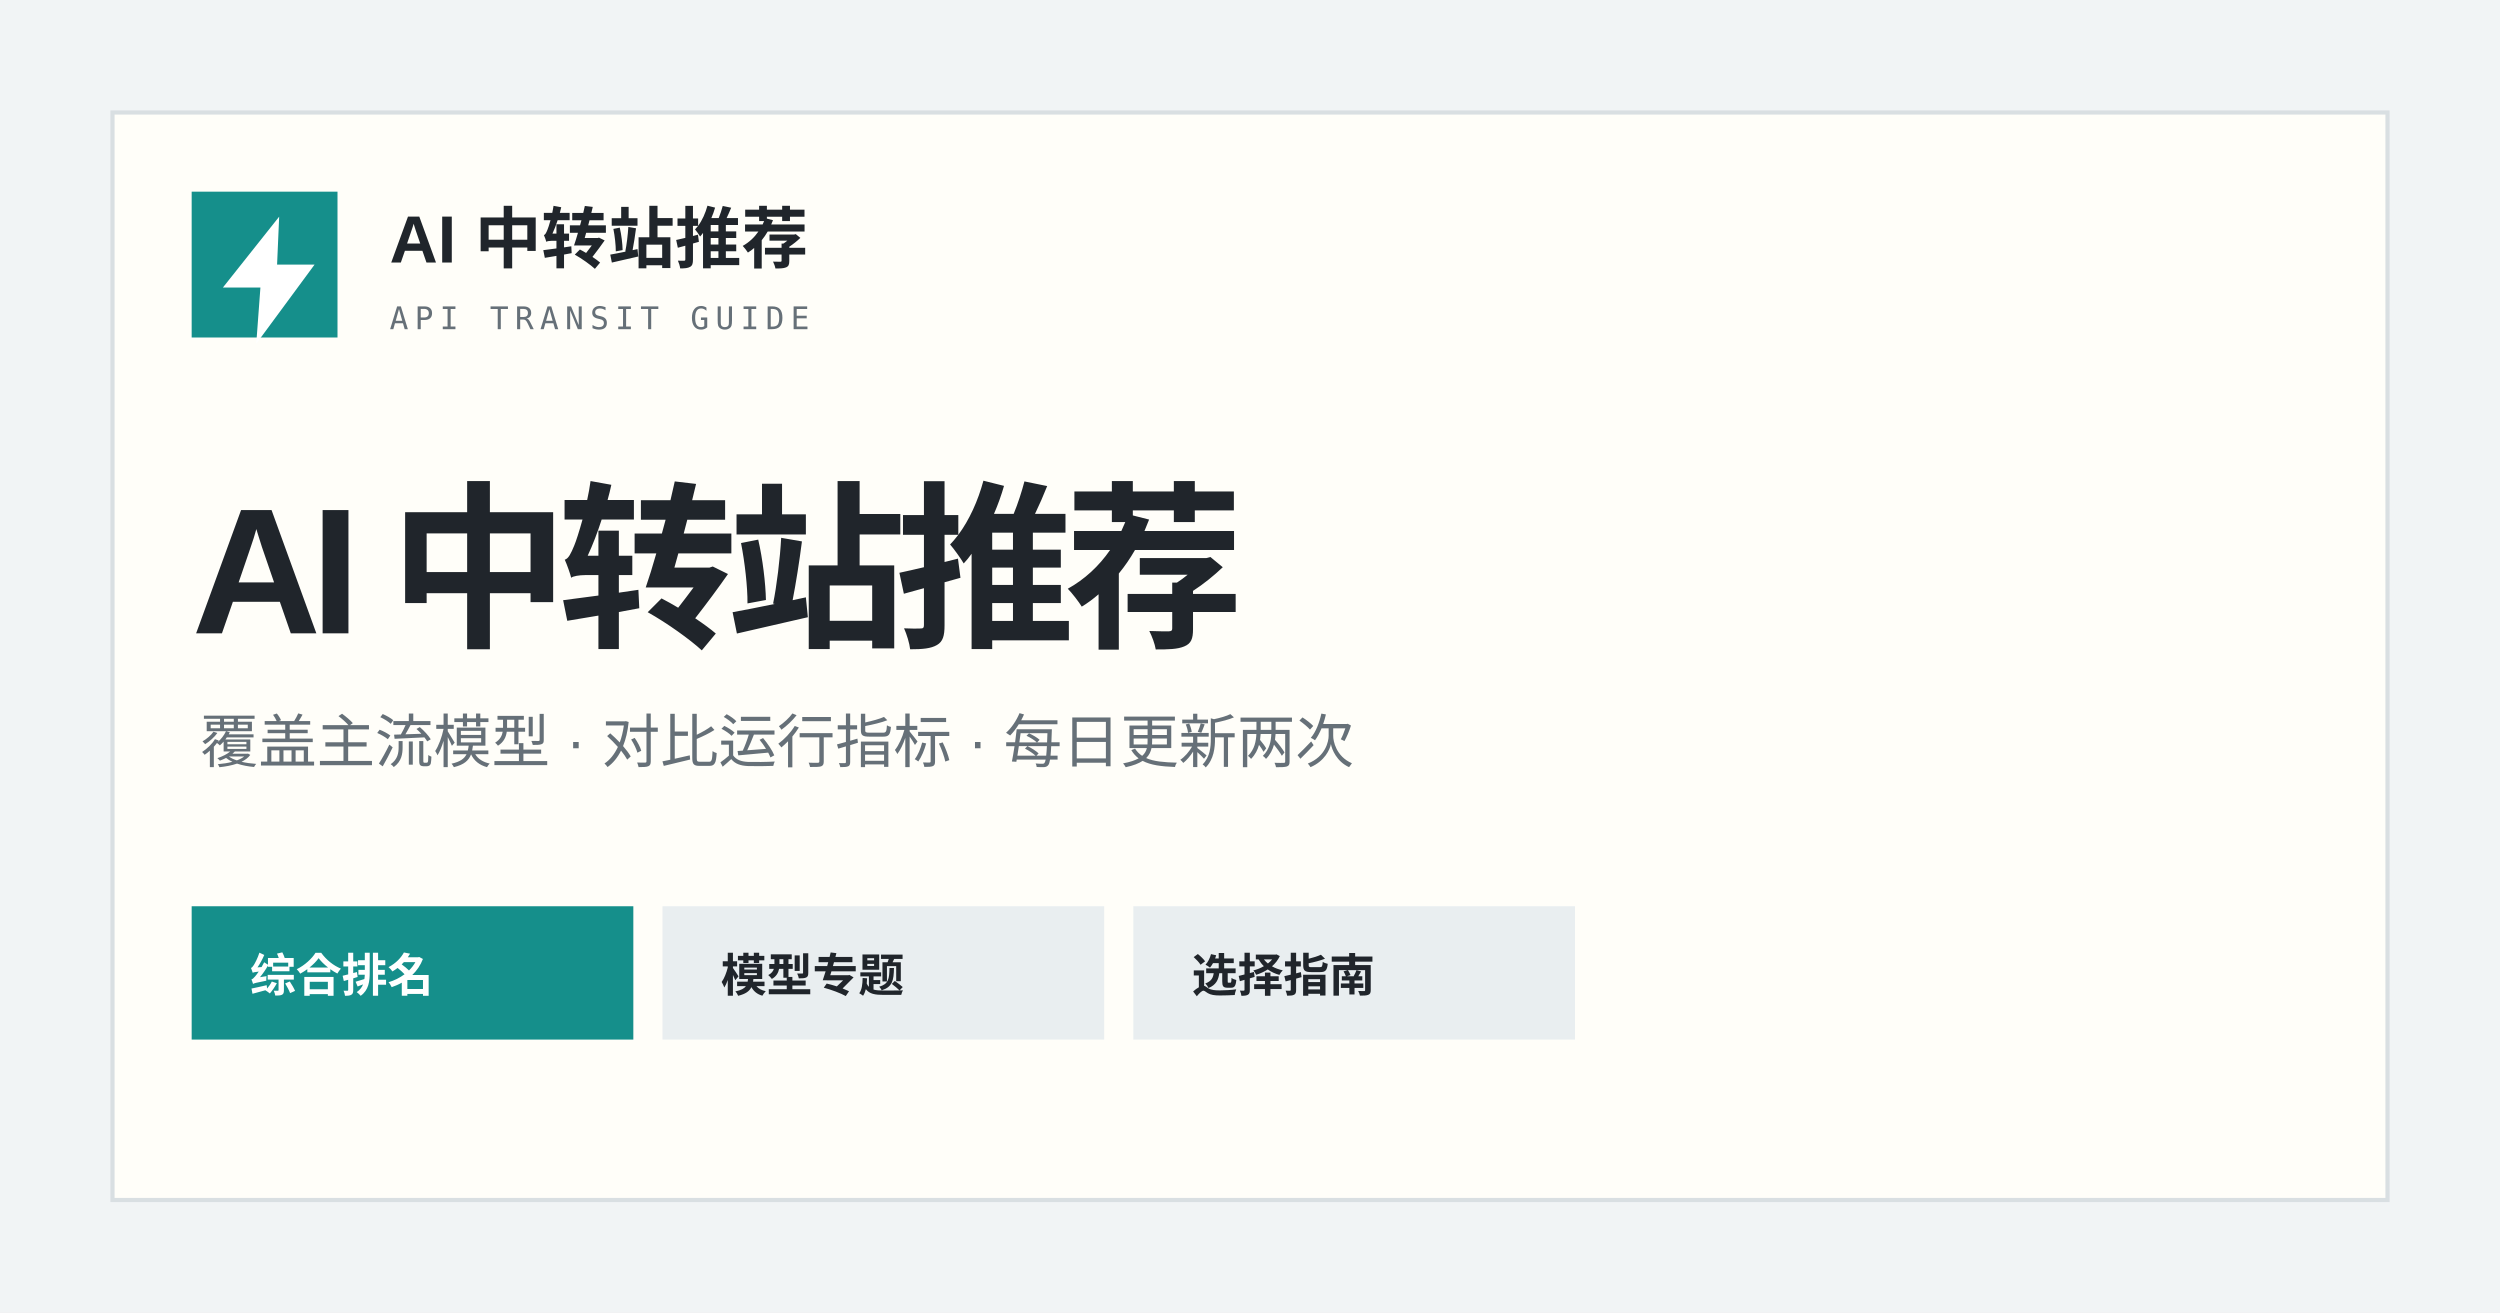
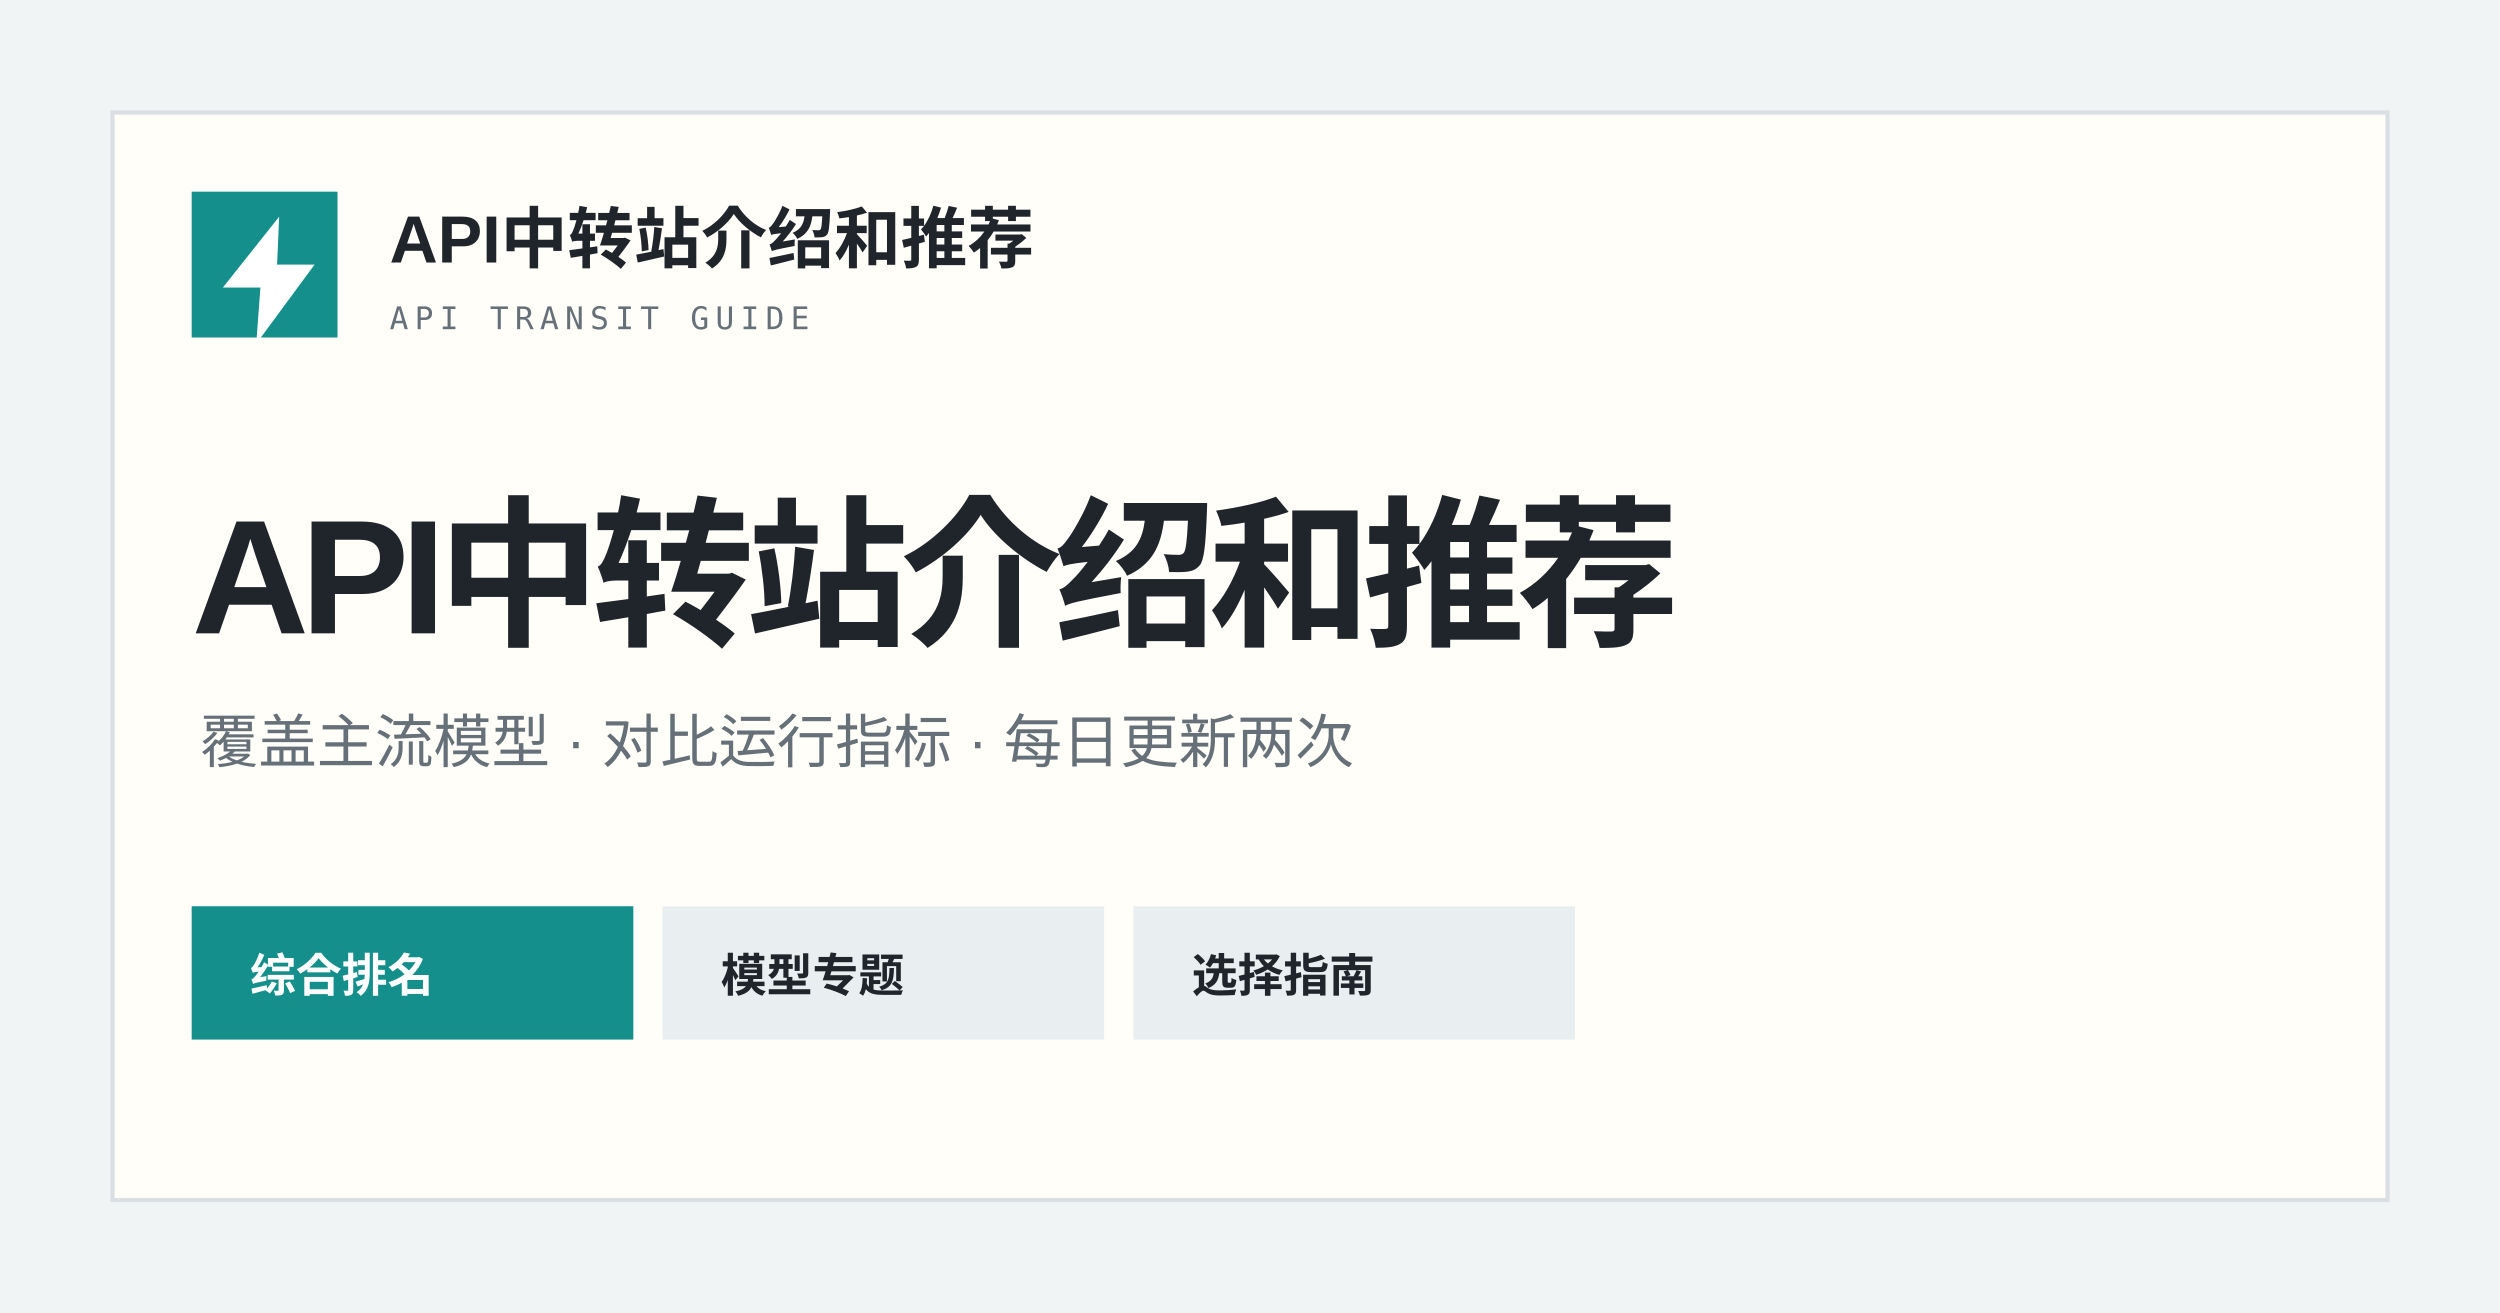
<svg xmlns="http://www.w3.org/2000/svg" width="1200" height="630" viewBox="0 0 1200 630">
  <rect width="1200" height="630" fill="#f1f4f5" />
  <rect x="54" y="54" width="1092" height="522" fill="#fffef9" stroke="#d9dfe2" stroke-width="2" />
  <rect x="92" y="92" width="70" height="70" fill="#158f8b" />
  <path d="m134 104-27 34h18l-2 27 28-38h-18z" fill="#fff" />
-   <text x="187" y="126" fill="#20252b" font-family="Arial, PingFang SC, sans-serif" font-size="32" font-weight="700">AI 中转站推荐</text>
+   <text x="187" y="126" fill="#20252b" font-family="Arial, PingFang SC, sans-serif" font-size="32" font-weight="700">API中转站介绍和推荐</text>
  <text x="187" y="158" fill="#667078" font-family="monospace" font-size="15" letter-spacing="3">API TRANSIT GUIDE</text>
-   <text x="92" y="304" fill="#20252b" font-family="Arial, PingFang SC, sans-serif" font-size="86" font-weight="800" letter-spacing="-5">AI 中转站推荐</text>
+   <text x="92" y="304" fill="#20252b" font-family="Arial, PingFang SC, sans-serif" font-size="78" font-weight="800" letter-spacing="-4">API中转站介绍和推荐</text>
  <text x="96" y="366" fill="#667078" font-family="Arial, PingFang SC, sans-serif" font-size="28">覆盖主流模型 · 对比运行指标 · 每日更新两次</text>
  <g transform="translate(92 435)">
    <rect width="212" height="64" fill="#158f8b" />
    <text x="28" y="41" fill="#fff" font-family="Arial, PingFang SC, sans-serif" font-size="22" font-weight="700">综合排名</text>
    <rect x="226" width="212" height="64" fill="#e9eef0" />
    <text x="254" y="41" fill="#20252b" font-family="Arial, PingFang SC, sans-serif" font-size="22" font-weight="700">模型专题</text>
    <rect x="452" width="212" height="64" fill="#e9eef0" />
    <text x="480" y="41" fill="#20252b" font-family="Arial, PingFang SC, sans-serif" font-size="22" font-weight="700">选择指南</text>
  </g>
</svg>
